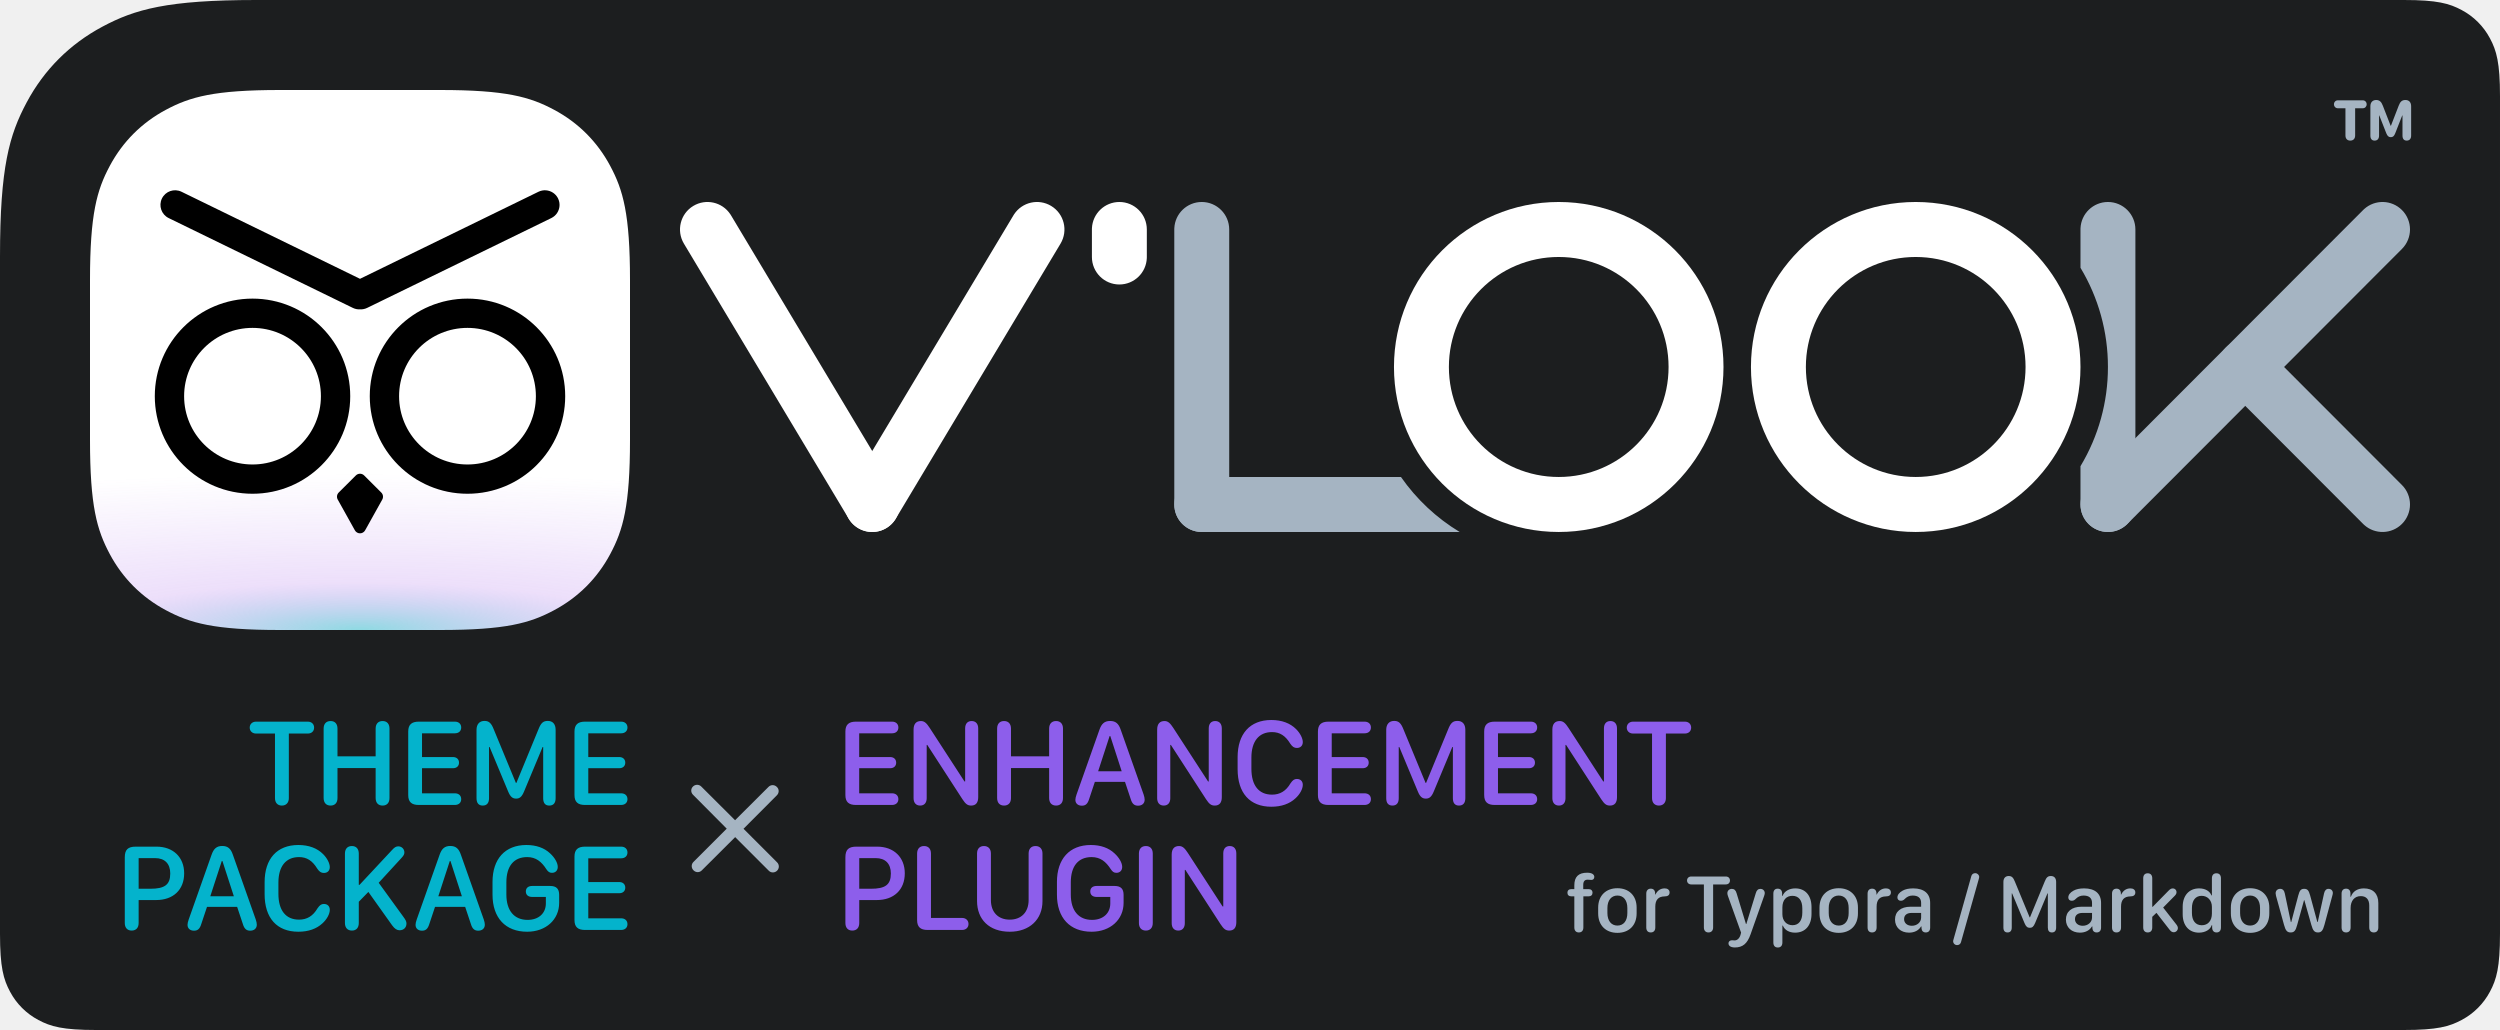
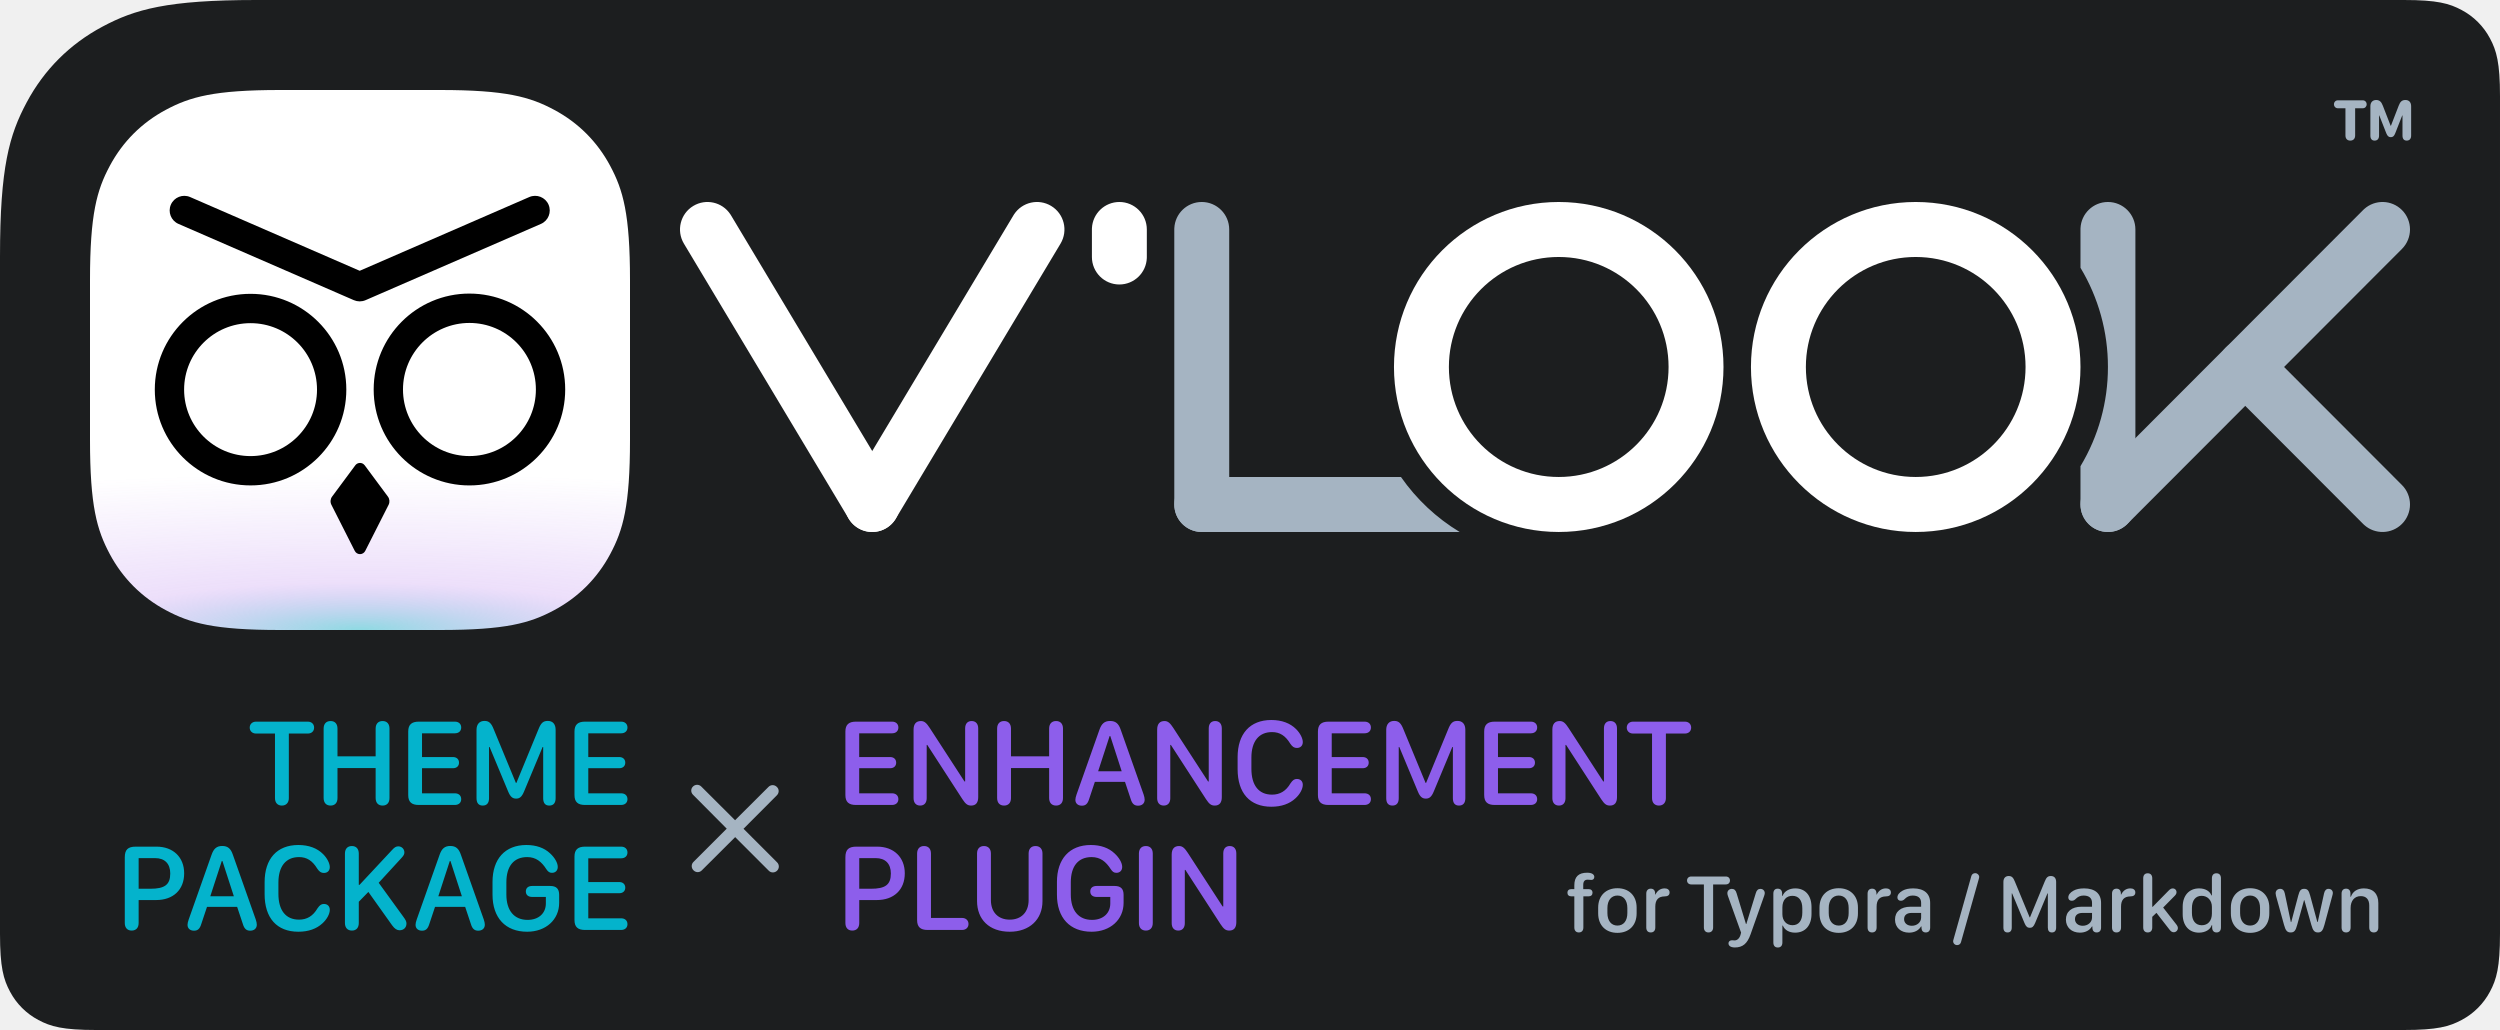
<svg xmlns="http://www.w3.org/2000/svg" xmlns:xlink="http://www.w3.org/1999/xlink" width="500" height="206" viewBox="0 0 500 206">
  <defs>
    <path d="M51.278 0H480.77c6.686 0 9.11.696 11.555 2.003a13.63 13.63 0 0 1 5.67 5.67c1.308 2.445 2.004 4.87 2.004 11.556v167.542c0 6.686-.696 9.11-2.003 11.555a13.63 13.63 0 0 1-5.67 5.67c-2.445 1.308-4.87 2.004-11.556 2.004H19.229c-6.686 0-9.11-.696-11.555-2.003a13.63 13.63 0 0 1-5.67-5.67C.695 195.881 0 193.456 0 186.77V51.278c0-17.83 1.857-24.296 5.343-30.815 3.486-6.518 8.602-11.634 15.12-15.12C26.982 1.857 33.447 0 51.278 0z" id="a" />
    <path d="M0 0h464.227v108H0V0z" id="b" />
    <path d="M38.018 0h31.964c13.22 0 18.013 1.376 22.846 3.961 4.833 2.585 8.626 6.378 11.21 11.21C106.625 20.006 108 24.8 108 38.019v31.964c0 13.22-1.376 18.013-3.961 22.846-2.585 4.833-6.378 8.626-11.21 11.21C87.994 106.625 83.2 108 69.981 108H38.018c-13.22 0-18.013-1.376-22.846-3.961-4.833-2.585-8.626-6.378-11.21-11.21C1.375 87.994 0 83.2 0 69.981V38.018c0-13.22 1.376-18.013 3.961-22.846 2.585-4.833 6.378-8.626 11.21-11.21C20.006 1.375 24.8 0 38.019 0z" id="c" />
    <radialGradient cy="100%" fx="50%" fy="100%" r="72.558%" gradientTransform="matrix(0 -1 2.39932 0 -1.9 1.5)" id="e">
      <stop stop-color="#04ADBF" stop-opacity=".45" offset="0%" />
      <stop stop-color="#9A4EE6" stop-opacity=".18" offset="30.303%" />
      <stop stop-color="#9A4EE6" stop-opacity=".1" offset="59.775%" />
      <stop stop-color="#9A4EE6" stop-opacity="0" offset="100%" />
    </radialGradient>
  </defs>
  <g fill="none" xlink:href="#a" fill-rule="evenodd">
    <use fill="#1C1E1F" xlink:href="#a" />
    <g xlink:href="#b">
      <g transform="translate(18 18)">
        <mask id="d" fill="#fff">
          <use xlink:href="#c" />
        </mask>
        <g mask="url(#d)">
          <path fill="#FFF" d="M0 0h108v108H0z" />
          <path fill="url(#e)" d="M0 64.8h108V108H0z" />
        </g>
        <g mask="url(#d)" fill="#000">
-           <path d="M54.827 77.087l3.431 3.422c.372.37.452.941.197 1.399l-3.432 6.158a1.17 1.17 0 0 1-2.046 0l-3.432-6.158a1.17 1.17 0 0 1 .197-1.4l3.431-3.42a1.17 1.17 0 0 1 1.654 0zM32.503 41.723c10.793 0 19.543 8.737 19.543 19.514S43.296 80.75 32.503 80.75 12.96 72.014 12.96 61.237c0-10.777 8.75-19.514 19.543-19.514zm42.994 0c10.793 0 19.543 8.737 19.543 19.514S86.29 80.75 75.497 80.75s-19.543-8.736-19.543-19.513c0-10.777 8.75-19.514 19.543-19.514zm-42.994 5.854c-7.555 0-13.68 6.116-13.68 13.66 0 7.544 6.125 13.66 13.68 13.66s13.68-6.116 13.68-13.66c0-7.544-6.125-13.66-13.68-13.66zm42.994 0c-7.555 0-13.68 6.116-13.68 13.66 0 7.544 6.125 13.66 13.68 13.66s13.68-6.116 13.68-13.66c0-7.544-6.125-13.66-13.68-13.66zm15.705-27.514c.501.038.986.205 1.404.483.359.239.669.56.899.951l.108.202c.236.484.327 1.002.289 1.503a2.942 2.942 0 0 1-.484 1.404c-.278.419-.668.77-1.153 1.007L55.432 43.578a2.914 2.914 0 0 1-1.424.293 2.924 2.924 0 0 1-1.44-.293L15.735 25.613A2.927 2.927 0 0 1 18.3 20.35L54 37.763 89.699 20.35a2.914 2.914 0 0 1 1.503-.288z" />
+           <path d="M54.697 74.817c.093.07.175.151.244.244l4.64 6.26c.353.475.406 1.108.14 1.635l-4.677 9.23a1.17 1.17 0 0 1-2.088 0l-4.676-9.23a1.561 1.561 0 0 1 .138-1.635l4.641-6.26a1.17 1.17 0 0 1 1.638-.244zm21.191-34.1c10.577 0 19.152 8.589 19.152 19.184 0 10.596-8.575 19.185-19.152 19.185-10.577 0-19.152-8.59-19.152-19.185 0-10.595 8.575-19.185 19.152-19.185zm-43.776.05c10.577 0 19.152 8.578 19.152 19.158 0 10.58-8.575 19.158-19.152 19.158-10.577 0-19.152-8.577-19.152-19.158 0-10.58 8.575-19.158 19.152-19.158zm0 5.865c-7.34 0-13.29 5.951-13.29 13.293s5.95 13.293 13.29 13.293c7.34 0 13.29-5.951 13.29-13.293s-5.95-13.293-13.29-13.293zm43.776-.043c-7.34 0-13.29 5.96-13.29 13.312 0 7.352 5.95 13.312 13.29 13.312 7.34 0 13.29-5.96 13.29-13.312 0-7.352-5.95-13.312-13.29-13.312zm15.82-23.66a2.927 2.927 0 0 1-1.517 3.851L55.115 42.032c-.373.162-.76.24-1.143.243h-.06a2.918 2.918 0 0 1-1.143-.243L17.693 26.78a2.927 2.927 0 0 1 2.335-5.369l33.914 14.747L87.856 21.41a2.927 2.927 0 0 1 3.852 1.518z" />
        </g>
      </g>
      <g fill-rule="nonzero">
        <path d="M445.164 69.508a5.487 5.487 0 0 1 7.569-.19l.198.19 27.46 27.499a5.505 5.505 0 0 1 0 7.778 5.487 5.487 0 0 1-7.568.19l-.199-.19-27.46-27.5a5.505 5.505 0 0 1 0-7.777z" fill="#A5B4C2" />
        <path d="M480.391 42.008a5.487 5.487 0 0 0-7.568-.189l-.199.19-54.92 54.998a5.505 5.505 0 0 0 0 7.778 5.487 5.487 0 0 0 7.568.19l.199-.19 54.92-54.999a5.505 5.505 0 0 0 0-7.778z" fill="#A5B4C2" />
        <path d="M210.223 41.181a5.488 5.488 0 0 0-7.4 1.674l-.135.213-32.952 54.998a5.504 5.504 0 0 0 1.883 7.546 5.488 5.488 0 0 0 7.401-1.673l.135-.213 32.952-54.999a5.504 5.504 0 0 0-1.884-7.546z" fill="#FFF" />
        <path d="M138.667 41.181a5.488 5.488 0 0 1 7.401 1.674l.134.213 32.953 54.998a5.504 5.504 0 0 1-1.884 7.546 5.488 5.488 0 0 1-7.401-1.673l-.134-.213-32.953-54.999a5.504 5.504 0 0 1 1.884-7.546z" fill="#FFF" />
        <path d="M240.35 40.398a5.496 5.496 0 0 0-5.487 5.26l-.005.24v54.998c0 3.037 2.459 5.5 5.492 5.5a5.496 5.496 0 0 0 5.487-5.262l.005-.238V45.897c0-3.037-2.459-5.5-5.492-5.5z" fill="#A5B4C2" />
        <path d="M223.874 40.398a5.496 5.496 0 0 0-5.487 5.26l-.005.24v5.5c0 3.037 2.458 5.5 5.492 5.5a5.496 5.496 0 0 0 5.487-5.262l.005-.239v-5.5c0-3.037-2.46-5.5-5.492-5.5z" fill="#FFF" />
        <path d="M421.587 40.398a5.496 5.496 0 0 1 5.492 5.5v54.998l-.005.238a5.496 5.496 0 0 1-5.487 5.262 5.496 5.496 0 0 1-5.492-5.5v-7.659a38.36 38.36 0 0 0 5.492-19.84 38.36 38.36 0 0 0-5.491-19.841v-7.659l.004-.238a5.496 5.496 0 0 1 5.487-5.261zM280.193 95.397a38.684 38.684 0 0 0 11.741 11l-51.584-.001-.238-.005a5.497 5.497 0 0 1-5.254-5.495c0-3.038 2.459-5.5 5.492-5.5z" fill="#A5B4C2" />
        <path d="M311.746 40.398c-18.199 0-32.952 14.774-32.952 32.999s14.753 32.999 32.952 32.999c18.2 0 32.953-14.774 32.953-33 0-18.224-14.754-32.998-32.953-32.998zm0 11c12.133 0 21.969 9.849 21.969 21.999 0 12.15-9.836 21.999-21.969 21.999-12.132 0-21.968-9.85-21.968-22s9.836-21.999 21.968-21.999zM383.143 40.398c-18.199 0-32.952 14.774-32.952 32.999s14.753 32.999 32.952 32.999c18.2 0 32.952-14.774 32.952-33 0-18.224-14.753-32.998-32.952-32.998zm0 11c12.133 0 21.968 9.849 21.968 21.999 0 12.15-9.835 21.999-21.968 21.999s-21.968-9.85-21.968-22 9.835-21.999 21.968-21.999z" fill="#FFF" />
      </g>
      <g fill="#A5B4C2" fill-rule="nonzero">
        <path d="M470.057 28.121c.603 0 .972-.387.972-1.02v-5.449h1.53c.445 0 .773-.34.773-.79 0-.458-.328-.798-.773-.798h-4.987c-.445 0-.779.34-.779.797 0 .451.334.791.78.791h1.517v5.45c0 .632.363 1.02.967 1.02zM474.926 28.121c.562 0 .885-.369.885-1.008v-4.025h.046l1.4 3.562c.23.586.505.786.903.786.393 0 .662-.188.89-.786l1.395-3.562h.053v4.025c0 .657.293 1.008.844 1.008.562 0 .885-.369.885-1.008v-5.86c0-.796-.416-1.253-1.143-1.253-.65 0-1.031.293-1.348 1.143l-1.547 4.002h-.064l-1.553-3.997c-.31-.837-.715-1.148-1.336-1.148-.714 0-1.16.475-1.16 1.254v5.86c0 .656.293 1.007.85 1.007z" />
      </g>
    </g>
    <g fill-rule="nonzero">
      <g fill="#04B3CC">
        <path d="M56.377 161.114c.854 0 1.391-.574 1.391-1.49V146.71h3.797c.757 0 1.257-.476 1.257-1.184s-.5-1.196-1.257-1.196H51.213c-.744 0-1.27.488-1.27 1.196 0 .696.526 1.184 1.27 1.184h3.784v12.915c0 .928.525 1.49 1.38 1.49zM76.518 161.114c.867 0 1.38-.561 1.38-1.514v-13.879c0-.952-.513-1.513-1.38-1.513-.878 0-1.391.561-1.391 1.513v5.542h-7.63v-5.542c0-.952-.512-1.513-1.379-1.513-.879 0-1.392.561-1.392 1.513v13.88c0 .952.513 1.513 1.392 1.513.867 0 1.38-.561 1.38-1.514v-5.993h7.629v5.993c0 .953.513 1.514 1.391 1.514zM81.645 159.015c0 1.367.66 1.977 2.1 1.977h7.214c.782 0 1.282-.452 1.282-1.16 0-.72-.5-1.171-1.282-1.171h-6.555v-5.018h6.201c.72 0 1.197-.427 1.197-1.11 0-.684-.476-1.123-1.197-1.123h-6.2v-4.749h6.579c.757 0 1.257-.452 1.257-1.16s-.5-1.171-1.257-1.171h-7.239c-1.44 0-2.1.622-2.1 1.977v12.708zM96.55 161.114c.818 0 1.257-.513 1.257-1.477v-10.242h.11l3.711 8.9c.44 1.074.891 1.428 1.6 1.428.695 0 1.135-.342 1.586-1.429l3.711-8.899h.11v10.242c0 .977.415 1.477 1.22 1.477.83 0 1.27-.513 1.27-1.477v-13.672c0-1.135-.573-1.782-1.562-1.782-.903 0-1.367.379-1.88 1.697l-4.407 10.705h-.097l-4.42-10.693c-.512-1.318-1-1.709-1.867-1.709-.989 0-1.587.66-1.587 1.782v13.672c0 .977.427 1.477 1.245 1.477zM114.897 159.015c0 1.367.66 1.977 2.1 1.977h7.214c.782 0 1.282-.452 1.282-1.16 0-.72-.5-1.171-1.282-1.171h-6.555v-5.018h6.201c.72 0 1.197-.427 1.197-1.11 0-.684-.477-1.123-1.197-1.123h-6.2v-4.749h6.579c.757 0 1.257-.452 1.257-1.16s-.5-1.171-1.257-1.171h-7.24c-1.44 0-2.099.622-2.099 1.977v12.708zM26.335 186.114c.88 0 1.392-.562 1.392-1.514v-4.59h3.503c3.406 0 5.603-2.038 5.603-5.346 0-3.21-2.185-5.335-5.53-5.335h-4.138c-1.586 0-2.209.599-2.209 2.149V184.6c0 .952.513 1.514 1.38 1.514zm1.392-8.362v-6.128h3.308c1.917 0 3.015 1.123 3.015 3.064 0 2.27-1.11 3.064-4.016 3.064h-2.307zM38.799 186.138c.744 0 1.16-.366 1.452-1.318l1.148-3.442h6.03l1.148 3.442c.28.94.72 1.318 1.464 1.318.794 0 1.319-.463 1.319-1.196 0-.305-.073-.635-.208-1.037l-4.577-12.952c-.415-1.233-1.014-1.758-2.124-1.758-1.111 0-1.71.537-2.137 1.758l-4.577 12.952c-.159.463-.232.78-.232 1.074 0 .708.525 1.16 1.294 1.16zm3.259-6.884l2.295-7.044h.134l2.283 7.044h-4.712zM52.922 178.826c0 4.773 2.442 7.52 6.75 7.52 2.015 0 3.638-.586 4.798-1.66.916-.818 1.49-1.905 1.49-2.722 0-.708-.452-1.172-1.185-1.172-.512 0-.83.232-1.27.866-.903 1.55-2.111 2.27-3.698 2.27-2.649 0-4.126-1.842-4.126-5.175v-2.221c0-3.26 1.49-5.115 4.126-5.115 1.563 0 2.686.732 3.65 2.32.44.646.793.854 1.33.854.696 0 1.172-.452 1.172-1.172 0-.733-.512-1.77-1.33-2.588-1.184-1.196-2.881-1.831-4.956-1.831-4.285 0-6.75 2.77-6.75 7.446v2.38zM79.912 186.053c.818 0 1.38-.55 1.38-1.33 0-.416-.123-.696-.684-1.453l-4.87-6.714 4.504-4.907c.5-.537.634-.794.634-1.16 0-.684-.525-1.22-1.22-1.22-.428 0-.77.195-1.245.732l-6.507 6.97h-.146v-6.25c0-.952-.513-1.514-1.38-1.514-.879 0-1.391.562-1.391 1.514v13.88c0 .951.525 1.513 1.404 1.513.866 0 1.367-.562 1.367-1.514v-4.248l1.916-1.965 4.76 6.69c.501.683.953.976 1.478.976zM84.404 186.138c.745 0 1.16-.366 1.453-1.318l1.147-3.442h6.03l1.148 3.442c.28.94.72 1.318 1.465 1.318.793 0 1.318-.463 1.318-1.196 0-.305-.073-.635-.207-1.037l-4.578-12.952c-.415-1.233-1.013-1.758-2.124-1.758-1.11 0-1.709.537-2.136 1.758l-4.578 12.952c-.159.463-.232.78-.232 1.074 0 .708.525 1.16 1.294 1.16zm3.26-6.884l2.294-7.044h.135l2.282 7.044h-4.712zM98.503 178.924c0 4.65 2.588 7.422 6.934 7.422 3.723 0 6.396-2.405 6.396-5.774v-1.587c0-1.233-.561-1.794-1.818-1.794h-3.565c-.806 0-1.282.403-1.282 1.098 0 .696.476 1.099 1.282 1.099h2.722v1.306c0 1.965-1.452 3.284-3.65 3.284-2.685 0-4.248-1.856-4.248-5.066v-2.442c0-3.259 1.502-5.053 4.163-5.053 1.733 0 2.869.903 3.845 2.441.342.513.647.708 1.11.708.697 0 1.16-.464 1.16-1.184 0-.806-.61-1.868-1.537-2.71-1.16-1.098-2.784-1.672-4.737-1.672-4.26 0-6.775 2.783-6.775 7.385v2.54zM114.897 184.014c0 1.368.66 1.978 2.1 1.978h7.214c.782 0 1.282-.452 1.282-1.16 0-.72-.5-1.172-1.282-1.172h-6.555v-5.017h6.201c.72 0 1.197-.427 1.197-1.11 0-.684-.477-1.124-1.197-1.124h-6.2v-4.748h6.579c.757 0 1.257-.452 1.257-1.16s-.5-1.172-1.257-1.172h-7.24c-1.44 0-2.099.623-2.099 1.978v12.707z" />
      </g>
      <g fill="#A5B4C2">
        <path d="M316.673 185.489v-6.217h1.033c.505 0 .798-.277.798-.725 0-.455-.293-.724-.798-.724h-1.058v-.822c0-.74.293-1.066.88-1.066.35 0 .439.049.756.049.35 0 .578-.236.578-.602 0-.236-.114-.432-.326-.586-.244-.163-.618-.253-1.106-.253-1.71 0-2.564.79-2.564 2.523v.757h-.586c-.504 0-.797.269-.797.724 0 .456.3.725.797.725h.586v6.217c0 .635.334 1 .903 1 .57 0 .904-.365.904-1zM323.484 177.644c-2.246 0-3.85 1.432-3.85 3.882v1.147c0 2.482 1.604 3.898 3.85 3.898 2.238 0 3.841-1.416 3.841-3.898v-1.155c0-2.442-1.603-3.874-3.84-3.874zm0 1.465c1.237 0 1.986.968 1.986 2.498v1.001c0 1.554-.749 2.507-1.986 2.507-1.229 0-2.002-.953-2.002-2.507v-1c0-1.53.773-2.5 2.002-2.5zM331.06 185.489v-4.175c0-1.35.627-2.018 1.856-2.034.31-.008.545-.057.708-.171.195-.13.293-.334.293-.619 0-.268-.106-.488-.301-.618-.163-.13-.399-.195-.684-.195-.797 0-1.448.415-1.839 1.228h-.065v-.26c-.024-.578-.334-.912-.87-.912-.57 0-.904.367-.904 1.001v6.755c0 .635.317 1 .895 1 .578 0 .912-.365.912-1zM341.697 186.49c.57 0 .928-.383.928-.993v-8.61h2.53c.505 0 .839-.317.839-.79 0-.471-.334-.797-.838-.797h-6.901c-.497 0-.847.326-.847.798 0 .464.35.79.847.79h2.522v8.61c0 .618.35.992.92.992zM345.693 188.679a.67.67 0 0 0 .203.488c.212.212.594.326 1.075.326 1.554 0 2.482-.749 3.133-2.604l2.726-7.715c.081-.236.122-.407.122-.553 0-.489-.374-.847-.87-.847-.465 0-.766.285-.929.88l-1.888 6.151h-.073l-1.872-6.152c-.162-.594-.472-.879-.944-.879-.52 0-.903.366-.903.855 0 .146.033.325.106.545l2.637 7.348c0 .041-.106.456-.122.48-.196.66-.651 1.083-1.172 1.083-.212 0-.367-.033-.513-.033-.431 0-.716.253-.716.627zM356.476 188.5v-3.385h.09c.382.903 1.269 1.416 2.449 1.416 2.034 0 3.288-1.425 3.288-3.76v-1.343c0-2.327-1.237-3.751-3.248-3.751-1.22 0-2.189.57-2.539 1.497h-.09v-.53c-.024-.585-.34-.91-.886-.91-.562 0-.87.358-.87 1v9.766c0 .643.325 1.001.894 1.001.578 0 .912-.358.912-1.001zm0-5.672v-1.319c0-1.472.757-2.343 2.002-2.343 1.27 0 1.985.903 1.985 2.514v.847c0 1.595-.716 2.514-1.96 2.514-1.205 0-2.027-.887-2.027-2.213zM367.747 177.644c-2.246 0-3.85 1.432-3.85 3.882v1.147c0 2.482 1.604 3.898 3.85 3.898 2.238 0 3.841-1.416 3.841-3.898v-1.155c0-2.442-1.603-3.874-3.841-3.874zm0 1.465c1.237 0 1.986.968 1.986 2.498v1.001c0 1.554-.75 2.507-1.986 2.507-1.229 0-2.002-.953-2.002-2.507v-1c0-1.53.773-2.5 2.002-2.5zM375.323 185.489v-4.175c0-1.35.627-2.018 1.856-2.034.31-.008.545-.057.708-.171.195-.13.293-.334.293-.619 0-.268-.106-.488-.301-.618-.163-.13-.4-.195-.684-.195-.797 0-1.448.415-1.84 1.228h-.064v-.26c-.025-.578-.334-.912-.871-.912-.57 0-.903.367-.903 1.001v6.755c0 .635.317 1 .895 1 .578 0 .911-.365.911-1zM384.21 185.294h.09v.382c.04.513.358.814.854.814.562 0 .879-.358.879-.977v-4.923c0-1.872-1.213-2.913-3.385-2.913-.896 0-1.58.154-2.1.439-.724.39-1.066.879-1.066 1.375 0 .39.26.66.66.66.308 0 .52-.082.74-.294.496-.504.968-.748 1.652-.748 1.098 0 1.692.504 1.692 1.473v.765h-2.148c-1.92.008-3.076.976-3.076 2.563 0 1.563 1.13 2.62 2.807 2.62 1.066 0 1.93-.439 2.401-1.236zm-3.393-1.473c0-.79.553-1.237 1.513-1.237h1.896v.927c0 .928-.805 1.644-1.855 1.644-.928 0-1.554-.537-1.554-1.334zM392.193 188.443l3.597-12.76c.025-.065.041-.18.05-.269.007-.423-.35-.781-.798-.781-.375 0-.676.22-.773.57l-3.59 12.76a.78.78 0 0 0 .749 1.058c.367 0 .668-.22.765-.578zM401.511 186.49c.546 0 .839-.342.839-.985v-6.828h.073l2.474 5.933c.293.716.594.952 1.066.952.464 0 .757-.228 1.058-.952l2.474-5.933h.073v6.828c0 .651.277.985.814.985.553 0 .846-.342.846-.985v-9.114c0-.757-.382-1.188-1.041-1.188-.603 0-.912.252-1.254 1.13l-2.937 7.138h-.066l-2.946-7.13c-.341-.878-.667-1.138-1.245-1.138-.659 0-1.058.439-1.058 1.188v9.114c0 .651.285.985.83.985zM418.39 185.294h.09v.382c.04.513.357.814.854.814.561 0 .879-.358.879-.977v-4.923c0-1.872-1.213-2.913-3.386-2.913-.895 0-1.579.154-2.1.439-.724.39-1.065.879-1.065 1.375 0 .39.26.66.659.66.309 0 .52-.082.74-.294.497-.504.969-.748 1.652-.748 1.099 0 1.693.504 1.693 1.473v.765h-2.148c-1.921.008-3.077.976-3.077 2.563 0 1.563 1.132 2.62 2.808 2.62 1.066 0 1.929-.439 2.4-1.236zm-3.394-1.473c0-.79.554-1.237 1.514-1.237h1.896v.927c0 .928-.806 1.644-1.855 1.644-.928 0-1.555-.537-1.555-1.334zM424.208 185.489v-4.175c0-1.35.627-2.018 1.856-2.034.31-.008.545-.057.708-.171.195-.13.293-.334.293-.619 0-.268-.106-.488-.301-.618-.163-.13-.399-.195-.684-.195-.797 0-1.448.415-1.84 1.228h-.064v-.26c-.025-.578-.334-.912-.87-.912-.57 0-.904.367-.904 1.001v6.755c0 .635.317 1 .895 1 .578 0 .911-.365.911-1zM430.45 185.489v-2.124l.838-.798 2.645 3.402c.26.334.513.48.814.48.456 0 .83-.382.83-.83 0-.228-.106-.48-.317-.74l-2.629-3.37 2.336-2.368c.236-.244.334-.455.334-.7a.731.731 0 0 0-.757-.756c-.277 0-.513.122-.806.423l-3.198 3.255h-.09v-5.705c0-.634-.333-1-.903-1-.578 0-.903.366-.903 1v9.831c0 .635.333 1 .911 1 .57 0 .895-.365.895-1zM442.34 185.041h.09v.53c.032.585.35.919.878.919.57 0 .88-.358.88-1.001v-9.83c0-.635-.326-1.002-.904-1.002-.578 0-.903.367-.903 1.001v3.426h-.09c-.334-.879-1.27-1.407-2.466-1.407-2.002 0-3.288 1.432-3.288 3.678v1.497c0 2.246 1.262 3.679 3.256 3.679 1.245 0 2.286-.61 2.547-1.49zm-3.955-2.457v-.96c0-1.539.716-2.458 1.937-2.458 1.212 0 2.059.911 2.059 2.213v1.327c0 1.44-.782 2.344-2.019 2.344-1.245 0-1.977-.912-1.977-2.466zM450.022 177.644c-2.246 0-3.85 1.432-3.85 3.882v1.147c0 2.482 1.604 3.898 3.85 3.898 2.238 0 3.841-1.416 3.841-3.898v-1.155c0-2.442-1.603-3.874-3.84-3.874zm0 1.465c1.237 0 1.986.968 1.986 2.498v1.001c0 1.554-.749 2.507-1.986 2.507-1.229 0-2.002-.953-2.002-2.507v-1c0-1.53.773-2.5 2.002-2.5zM456.801 184.96c.318 1.18.643 1.53 1.335 1.53.691 0 .993-.326 1.31-1.53l1.359-4.915h.065l1.392 4.915c.325 1.204.659 1.53 1.343 1.53.642 0 .968-.334 1.285-1.53l1.587-5.867c.065-.22.09-.375.09-.497 0-.488-.35-.83-.88-.83-.439 0-.756.334-.878.92l-1.261 5.72h-.082l-1.44-5.322c-.277-1.025-.562-1.318-1.188-1.318-.635 0-.912.293-1.18 1.318l-1.408 5.323h-.082l-1.204-5.705c-.114-.61-.44-.936-.912-.936-.553 0-.927.366-.927.895 0 .122.024.269.073.488l1.603 5.811zM475.665 185.497v-4.899c0-1.855-1.058-2.921-2.897-2.921-1.286 0-2.238.626-2.588 1.676h-.09v-.692c-.016-.594-.333-.928-.878-.928-.554 0-.896.367-.896.977v6.779c0 .635.326 1 .904 1 .57 0 .903-.365.903-1v-3.874c0-1.489.79-2.392 2.035-2.392 1.09 0 1.692.667 1.692 1.88v4.386c0 .635.334 1 .912 1 .57 0 .903-.357.903-.992z" />
      </g>
      <path d="M140.36 174.076l6.674-6.653 6.714 6.714c.447.468 1.2.468 1.668 0a1.167 1.167 0 0 0 0-1.669l-6.714-6.713 6.673-6.694c.468-.468.488-1.22 0-1.668a1.156 1.156 0 0 0-1.688 0l-6.674 6.653-6.754-6.735a1.167 1.167 0 0 0-1.668 0c-.468.448-.448 1.2.02 1.648l6.734 6.775-6.653 6.653c-.468.448-.468 1.22.02 1.689.469.468 1.201.468 1.649 0z" fill="#A5B4C2" />
      <g fill="#8D5EEB">
        <path d="M169.08 159.015c0 1.367.658 1.977 2.099 1.977h7.214c.781 0 1.282-.452 1.282-1.16 0-.72-.5-1.171-1.282-1.171h-6.555v-5.018h6.201c.72 0 1.196-.427 1.196-1.11 0-.684-.476-1.123-1.196-1.123h-6.201v-4.749h6.58c.756 0 1.257-.452 1.257-1.16s-.5-1.171-1.257-1.171h-7.24c-1.44 0-2.099.622-2.099 1.977v12.708zM185.339 159.637v-10.644h.122l7.02 10.84c.646.976 1.037 1.281 1.757 1.281.928 0 1.404-.586 1.404-1.672v-13.757c0-.916-.489-1.477-1.319-1.477s-1.294.561-1.294 1.477v10.607h-.134l-6.958-10.717c-.598-.904-1.025-1.367-1.746-1.367-.976 0-1.477.598-1.477 1.72v13.71c0 .915.489 1.476 1.319 1.476s1.306-.561 1.306-1.477zM211.218 161.114c.867 0 1.38-.561 1.38-1.514v-13.879c0-.952-.513-1.513-1.38-1.513-.88 0-1.392.561-1.392 1.513v5.542h-7.63v-5.542c0-.952-.512-1.513-1.379-1.513-.878 0-1.391.561-1.391 1.513v13.88c0 .952.513 1.513 1.391 1.513.867 0 1.38-.561 1.38-1.514v-5.993h7.63v5.993c0 .953.512 1.514 1.39 1.514zM216.37 161.139c.744 0 1.159-.367 1.452-1.319l1.147-3.442H225l1.148 3.442c.28.94.72 1.319 1.465 1.319.793 0 1.318-.464 1.318-1.197 0-.305-.073-.634-.207-1.037l-4.578-12.952c-.415-1.233-1.013-1.758-2.124-1.758-1.11 0-1.709.537-2.136 1.758l-4.578 12.952c-.159.464-.232.78-.232 1.074 0 .708.525 1.16 1.294 1.16zm3.258-6.885l2.295-7.044h.135l2.282 7.044h-4.712zM234.057 159.637v-10.644h.122l7.02 10.84c.646.976 1.037 1.281 1.757 1.281.928 0 1.404-.586 1.404-1.672v-13.757c0-.916-.488-1.477-1.318-1.477-.83 0-1.294.561-1.294 1.477v10.607h-.135l-6.958-10.717c-.598-.904-1.025-1.367-1.745-1.367-.977 0-1.477.598-1.477 1.72v13.71c0 .915.488 1.476 1.318 1.476.83 0 1.306-.561 1.306-1.477zM247.522 153.827c0 4.773 2.44 7.52 6.75 7.52 2.014 0 3.638-.587 4.797-1.661.916-.818 1.49-1.904 1.49-2.722 0-.708-.452-1.172-1.184-1.172-.513 0-.83.232-1.27.867-.903 1.55-2.112 2.27-3.699 2.27-2.649 0-4.126-1.843-4.126-5.176v-2.221c0-3.26 1.49-5.115 4.126-5.115 1.563 0 2.686.732 3.65 2.32.44.646.794.854 1.33.854.697 0 1.173-.452 1.173-1.172 0-.733-.513-1.77-1.331-2.588-1.184-1.196-2.88-1.831-4.956-1.831-4.285 0-6.75 2.771-6.75 7.446v2.38zM263.586 159.015c0 1.367.66 1.977 2.1 1.977h7.214c.781 0 1.282-.452 1.282-1.16 0-.72-.5-1.171-1.282-1.171h-6.555v-5.018h6.2c.721 0 1.197-.427 1.197-1.11 0-.684-.476-1.123-1.196-1.123h-6.201v-4.749h6.58c.756 0 1.257-.452 1.257-1.16s-.5-1.171-1.258-1.171h-7.238c-1.44 0-2.1.622-2.1 1.977v12.708zM278.49 161.114c.819 0 1.258-.513 1.258-1.477v-10.242h.11l3.71 8.9c.44 1.074.892 1.428 1.6 1.428.696 0 1.135-.342 1.587-1.429l3.71-8.899h.11v10.242c0 .977.416 1.477 1.221 1.477.83 0 1.27-.513 1.27-1.477v-13.672c0-1.135-.574-1.782-1.563-1.782-.903 0-1.367.379-1.88 1.697l-4.406 10.705h-.098l-4.419-10.693c-.513-1.318-1-1.709-1.867-1.709-.99 0-1.587.66-1.587 1.782v13.672c0 .977.427 1.477 1.245 1.477zM296.838 159.015c0 1.367.659 1.977 2.1 1.977h7.214c.781 0 1.282-.452 1.282-1.16 0-.72-.5-1.171-1.282-1.171h-6.555v-5.018h6.2c.721 0 1.197-.427 1.197-1.11 0-.684-.476-1.123-1.196-1.123h-6.201v-4.749h6.58c.756 0 1.257-.452 1.257-1.16s-.5-1.171-1.258-1.171h-7.239c-1.44 0-2.1.622-2.1 1.977v12.708zM313.098 159.637v-10.644h.122l7.019 10.84c.647.976 1.037 1.281 1.758 1.281.927 0 1.403-.586 1.403-1.672v-13.757c0-.916-.488-1.477-1.318-1.477-.83 0-1.294.561-1.294 1.477v10.607h-.134l-6.958-10.717c-.598-.904-1.026-1.367-1.746-1.367-.976 0-1.477.598-1.477 1.72v13.71c0 .915.488 1.476 1.318 1.476.83 0 1.307-.561 1.307-1.477zM331.787 161.114c.854 0 1.391-.574 1.391-1.49V146.71h3.797c.756 0 1.257-.476 1.257-1.184s-.5-1.196-1.257-1.196h-10.352c-.745 0-1.27.488-1.27 1.196 0 .696.525 1.184 1.27 1.184h3.784v12.915c0 .928.525 1.49 1.38 1.49zM170.459 186.114c.878 0 1.391-.562 1.391-1.514v-4.59h3.504c3.405 0 5.603-2.038 5.603-5.346 0-3.21-2.185-5.335-5.53-5.335h-4.138c-1.587 0-2.21.599-2.21 2.149V184.6c0 .952.513 1.514 1.38 1.514zm1.391-8.362v-6.128h3.308c1.917 0 3.015 1.123 3.015 3.064 0 2.27-1.11 3.064-4.016 3.064h-2.307zM193.7 184.796c0-.72-.524-1.209-1.293-1.209h-6.214v-12.866c0-.952-.512-1.514-1.379-1.514-.879 0-1.392.562-1.392 1.514v13.293c0 1.368.66 1.978 2.1 1.978h6.885c.769 0 1.294-.476 1.294-1.196zM208.496 180.23v-9.533c0-.928-.537-1.49-1.392-1.49-.867 0-1.38.562-1.38 1.49v9.326c0 2.404-1.464 3.906-3.771 3.906-2.32 0-3.772-1.49-3.772-3.906v-9.326c0-.928-.537-1.49-1.392-1.49-.867 0-1.38.562-1.38 1.49v9.497c0 3.698 2.43 6.152 6.544 6.152 3.943 0 6.543-2.441 6.543-6.116zM211.389 178.924c0 4.65 2.588 7.422 6.933 7.422 3.723 0 6.397-2.405 6.397-5.774v-1.587c0-1.233-.562-1.794-1.82-1.794h-3.564c-.805 0-1.281.403-1.281 1.098 0 .696.476 1.099 1.281 1.099h2.723v1.306c0 1.965-1.453 3.284-3.65 3.284-2.686 0-4.248-1.856-4.248-5.066v-2.442c0-3.259 1.501-5.053 4.162-5.053 1.734 0 2.869.903 3.846 2.441.341.513.646.708 1.11.708.696 0 1.16-.464 1.16-1.184 0-.806-.61-1.868-1.538-2.71-1.16-1.098-2.783-1.672-4.736-1.672-4.26 0-6.775 2.783-6.775 7.385v2.54zM229.174 186.114c.867 0 1.38-.562 1.38-1.514v-13.879c0-.952-.513-1.514-1.38-1.514-.879 0-1.391.562-1.391 1.514v13.88c0 .951.525 1.513 1.391 1.513zM236.962 184.637v-10.645h.122l7.02 10.84c.647.977 1.037 1.282 1.757 1.282.928 0 1.404-.586 1.404-1.672v-13.758c0-.915-.488-1.477-1.318-1.477-.83 0-1.294.562-1.294 1.477v10.608h-.134l-6.958-10.717c-.599-.904-1.026-1.368-1.746-1.368-.977 0-1.477.598-1.477 1.722v13.708c0 .915.488 1.477 1.318 1.477.83 0 1.306-.562 1.306-1.477z" />
      </g>
    </g>
  </g>
</svg>
